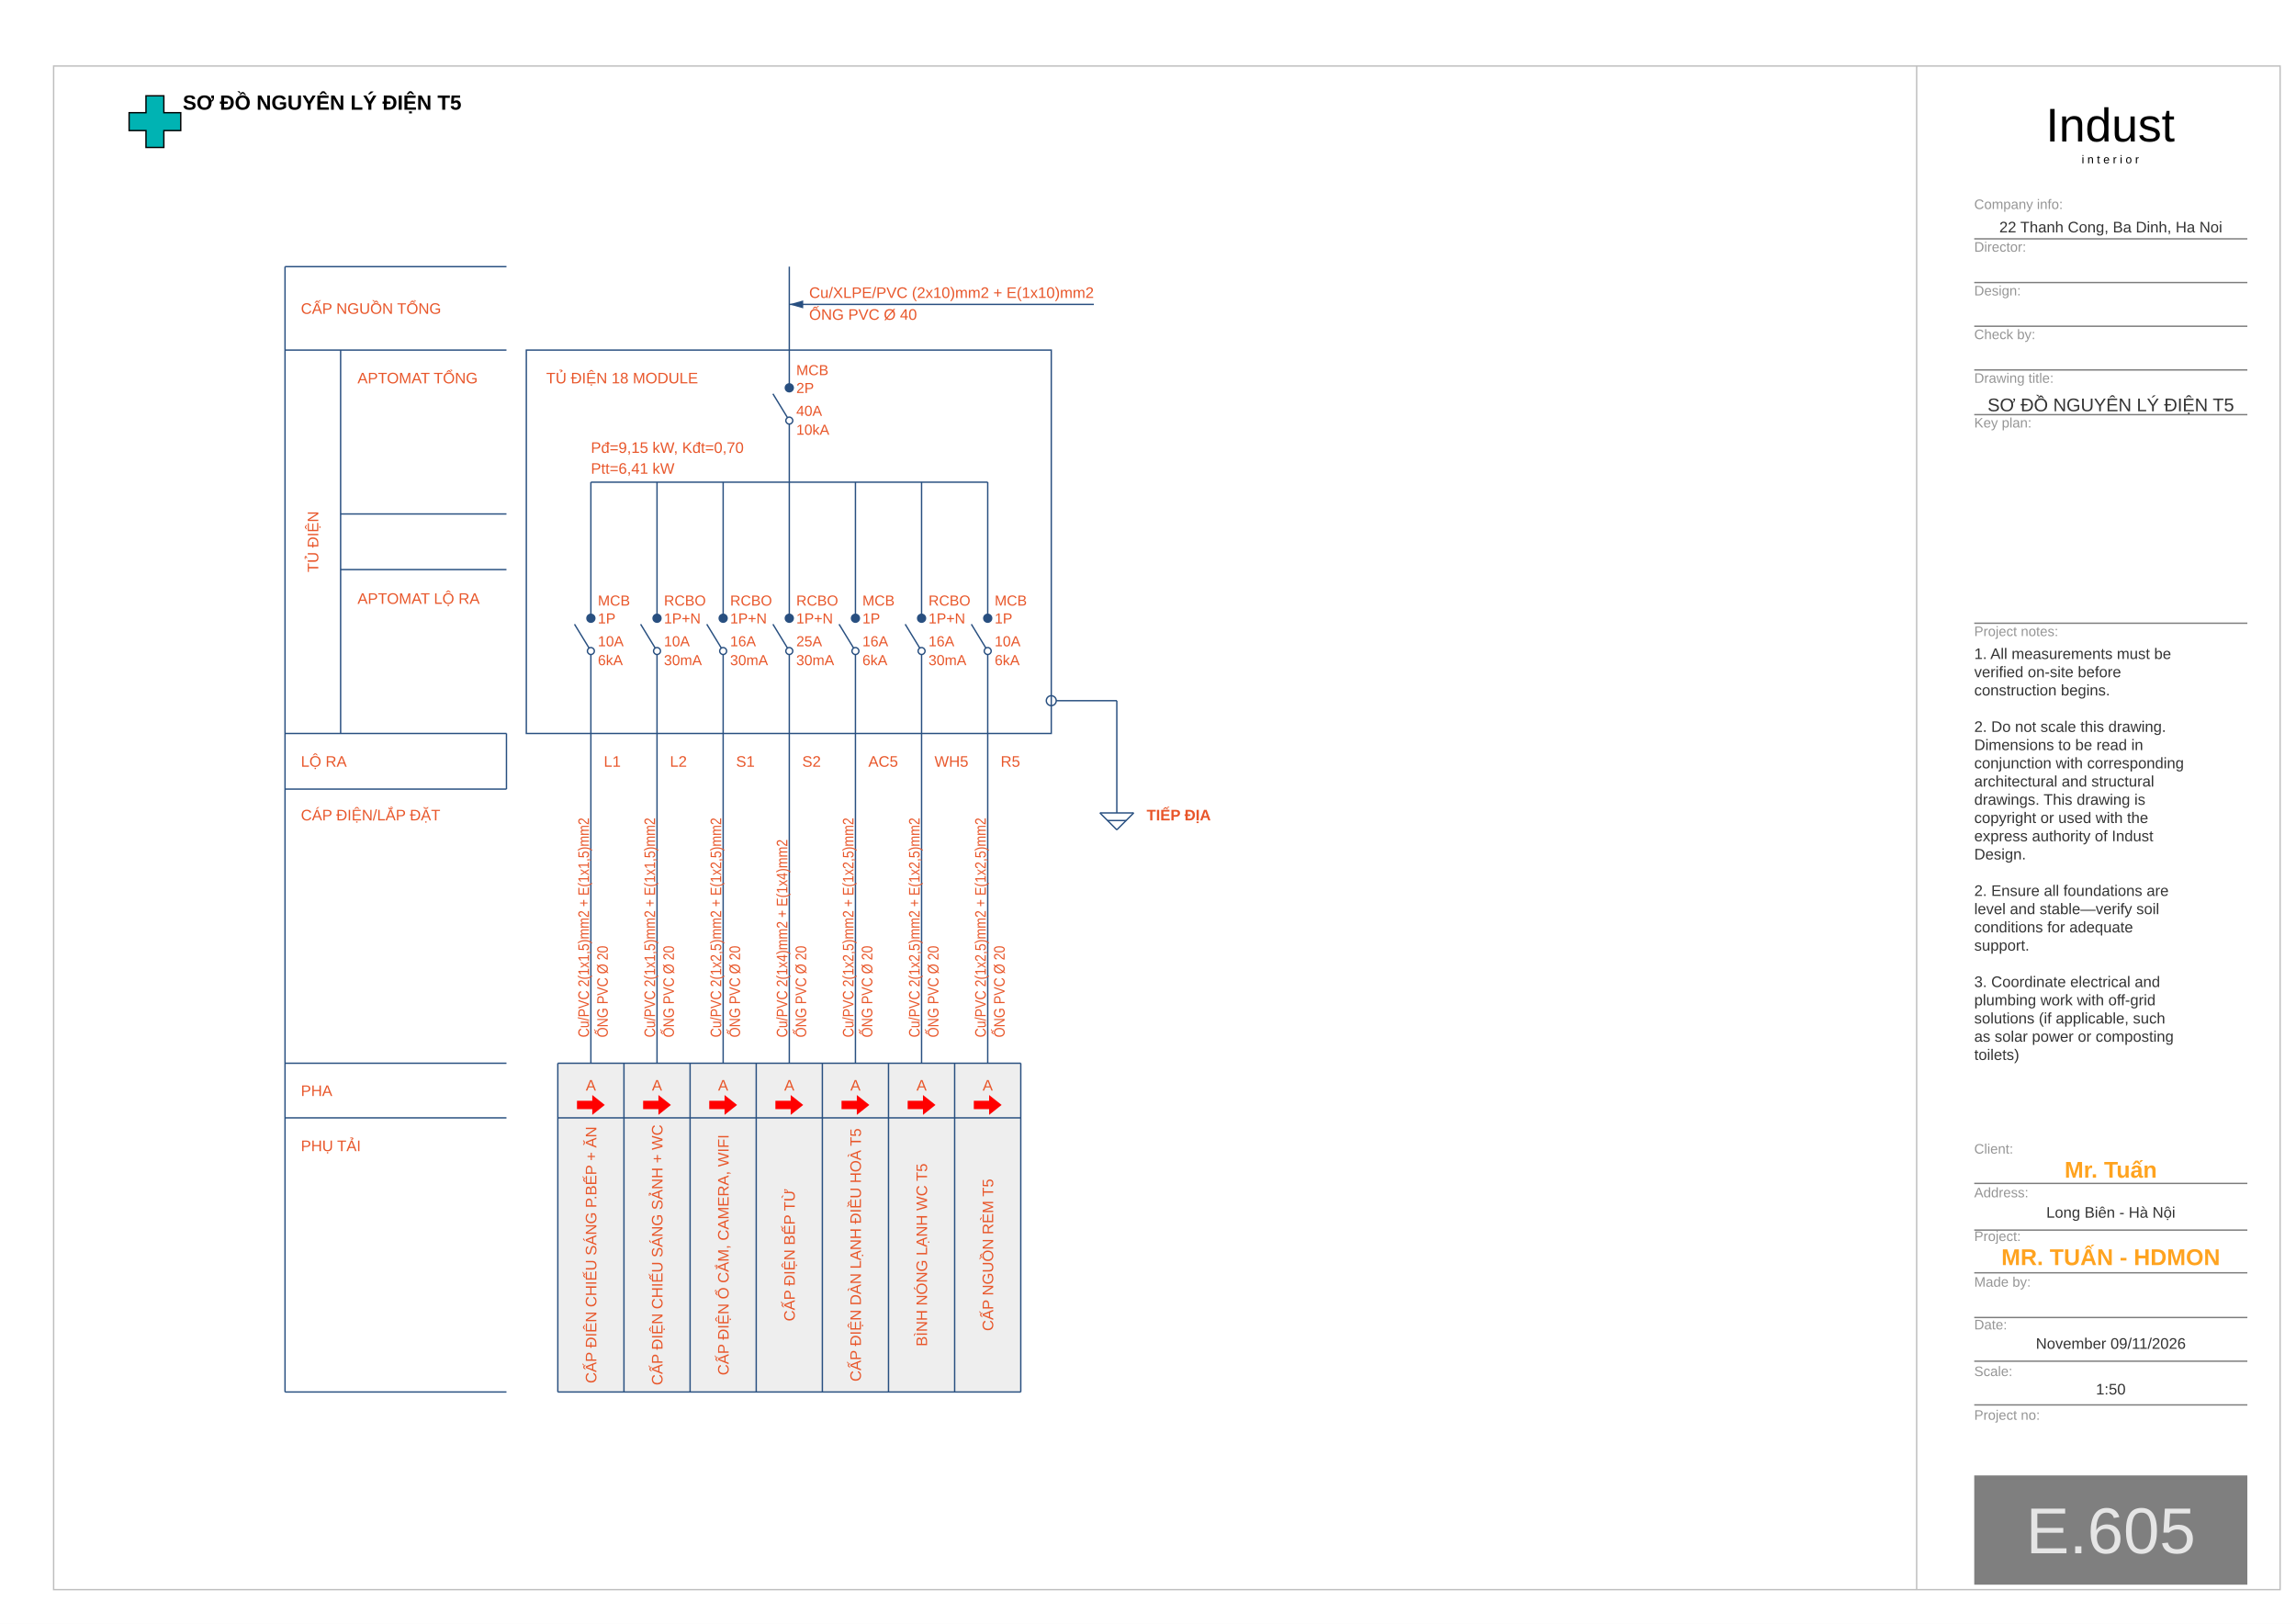
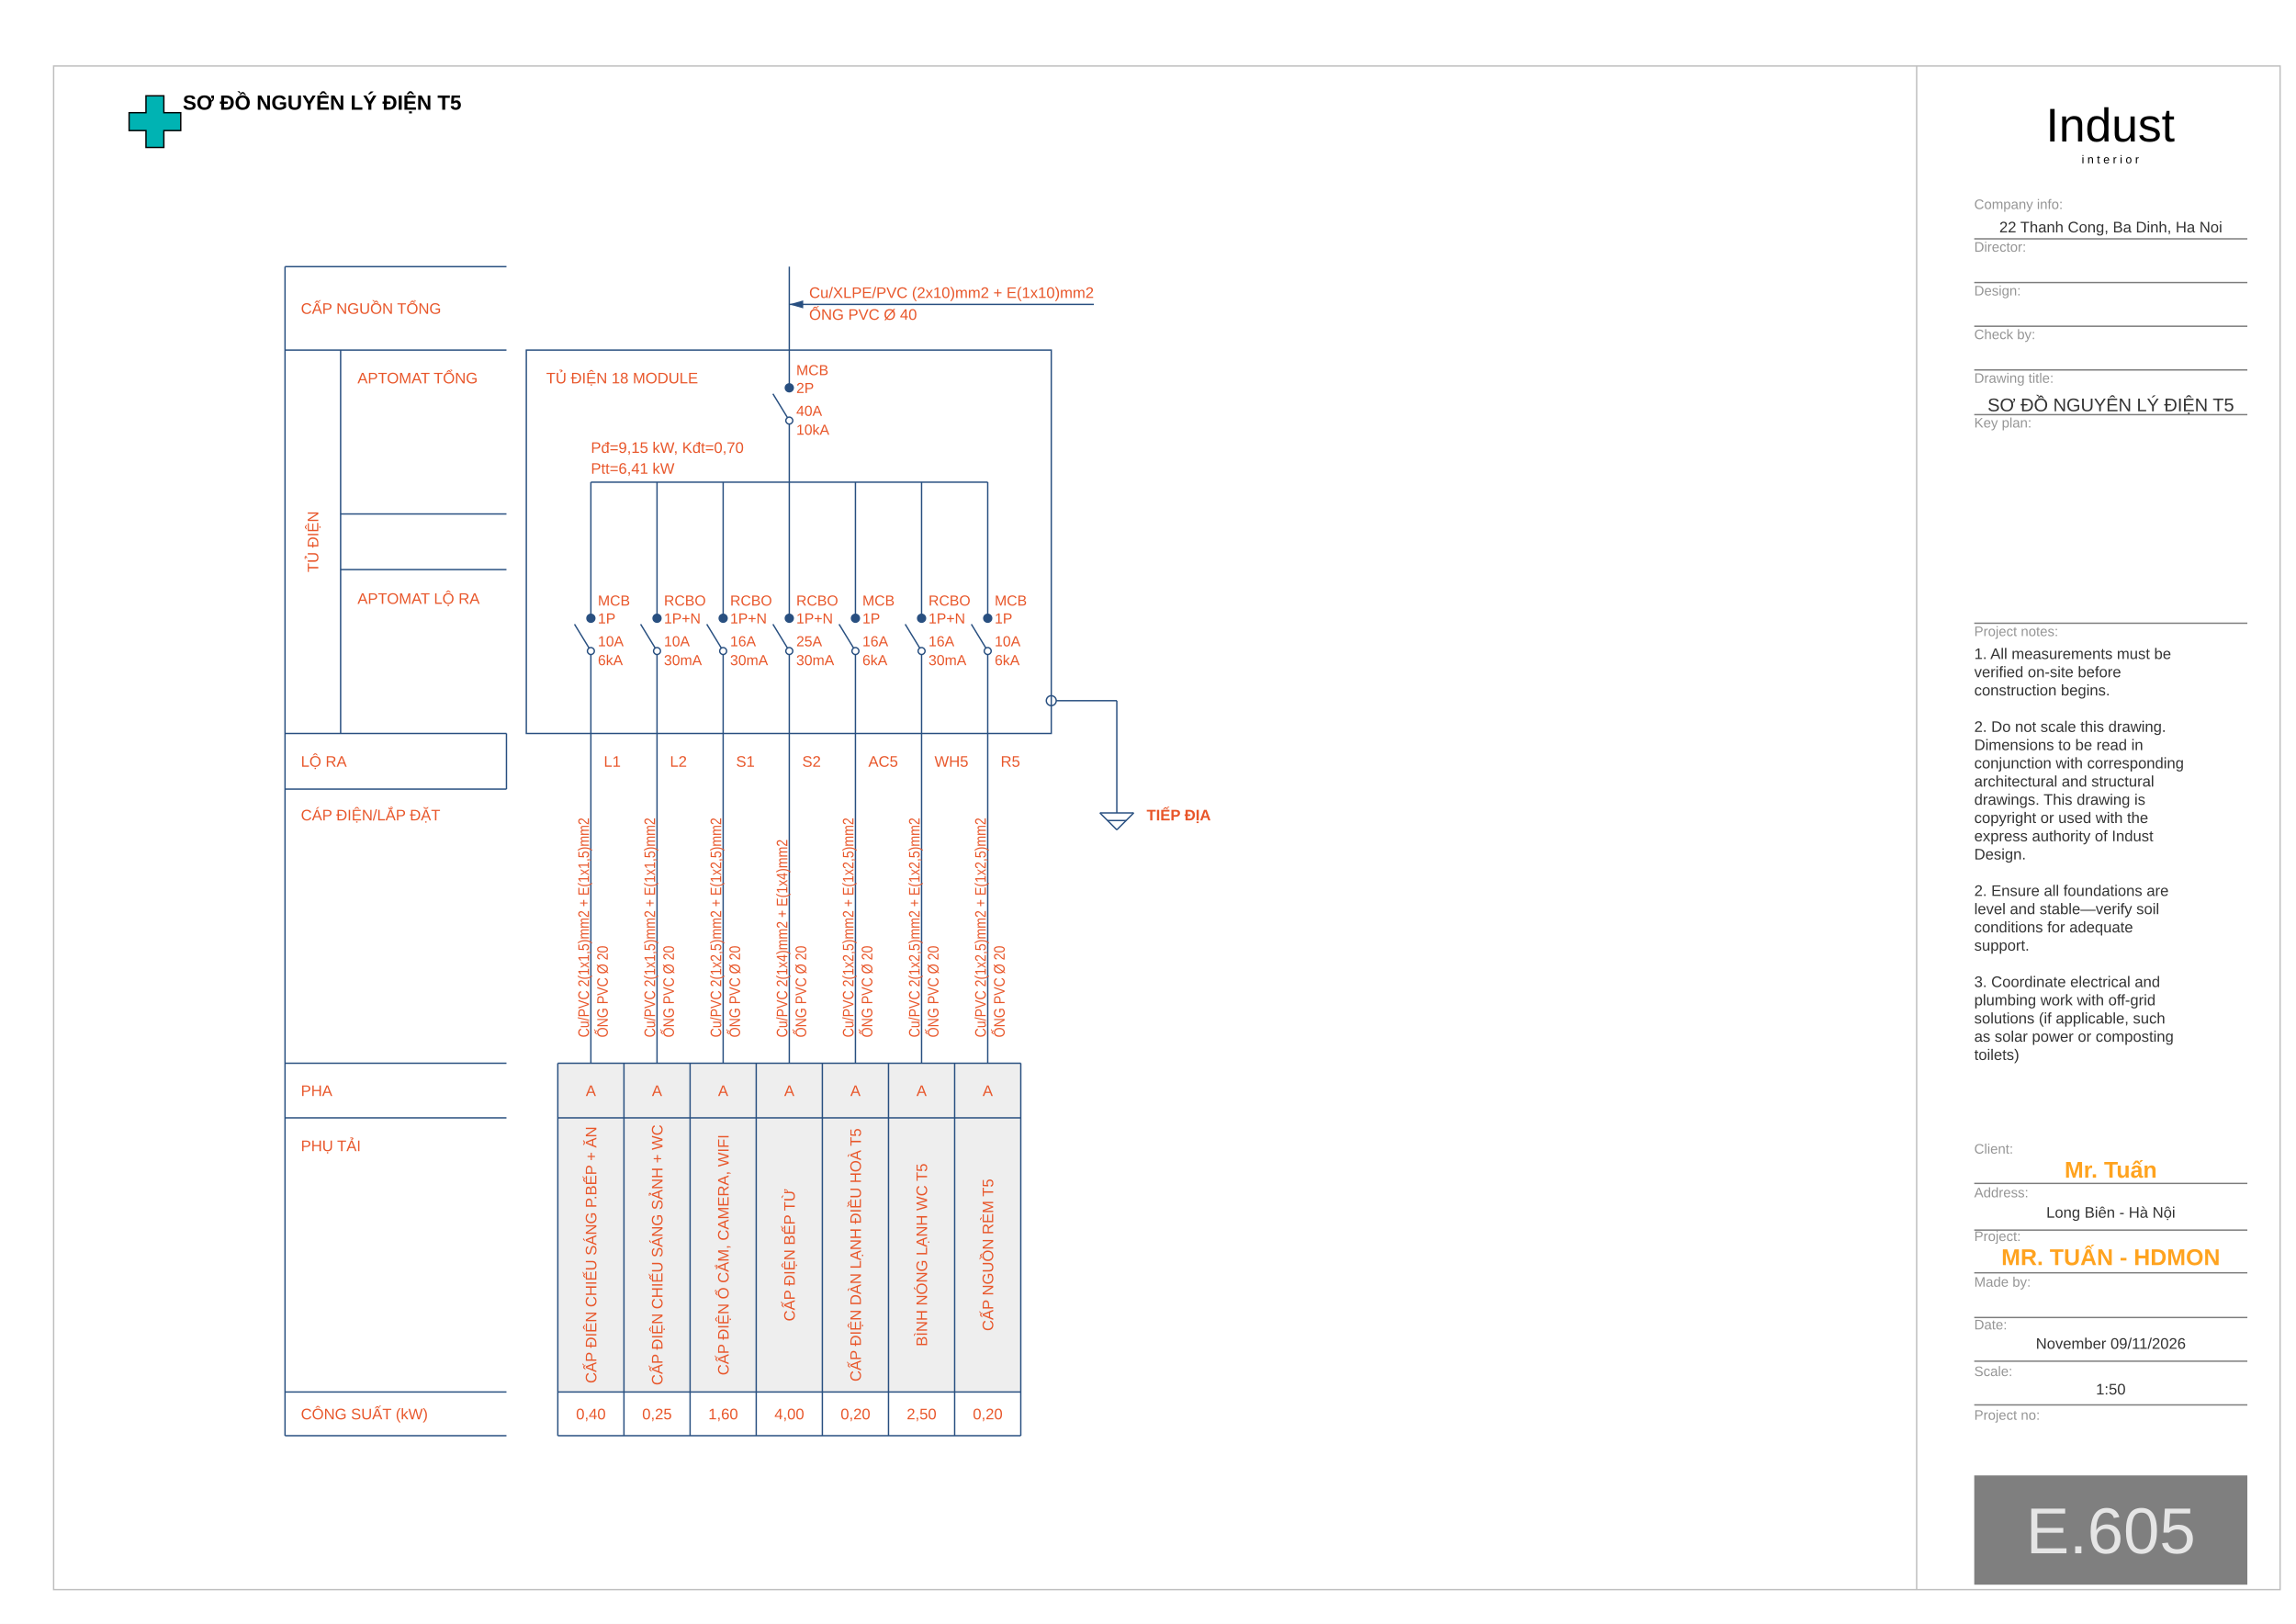
<svg xmlns="http://www.w3.org/2000/svg" width="420mm" height="297mm" viewBox="0 0 420 297">
  <rect width="100%" height="100%" fill="#fff" />
  <polygon points="9.81,290.741 417.093,290.741 417.093,12.073 9.81,12.073" fill="none" stroke="rgb(190,190,190)" stroke-width="0.25" />
  <line x1="350.606" y1="12.073" x2="350.606" y2="290.741" stroke="rgb(190,190,190)" stroke-width="0.25" />
  <polygon points="26.704,17.523 29.974,17.523 29.974,20.611 33.062,20.611 33.062,23.881 29.974,23.881 29.974,26.969 26.704,26.969 26.704,23.881 23.616,23.881 23.616,20.611 26.704,20.611" fill="rgb(0,179,179)" stroke="none" />
  <polygon points="26.704,17.523 29.974,17.523 29.974,20.611 33.062,20.611 33.062,23.881 29.974,23.881 29.974,26.969 26.704,26.969 26.704,23.881 23.616,23.881 23.616,20.611 26.704,20.611" fill="none" stroke="rgb(0,0,0)" stroke-width="0.25" />
  <text x="33.426" y="20.066" font-family="Arial, Helvetica, sans-serif" font-size="3.771" font-weight="bold" text-anchor="start" fill="rgb(0,0,0)">SƠ ĐỒ NGUYÊN LÝ ĐIỆN T5</text>
-   <line x1="52.137" y1="48.769" x2="52.137" y2="254.59" stroke="rgb(40,79,128)" stroke-width="0.25" />
+   <line x1="52.137" y1="48.769" x2="52.137" y2="262.583" stroke="rgb(40,79,128)" stroke-width="0.25" />
+   <line x1="52.137" y1="262.583" x2="92.647" y2="262.583" stroke="rgb(40,79,128)" stroke-width="0.25" />
  <line x1="52.137" y1="48.769" x2="92.647" y2="48.769" stroke="rgb(40,79,128)" stroke-width="0.25" />
  <line x1="52.137" y1="64.028" x2="92.647" y2="64.028" stroke="rgb(40,79,128)" stroke-width="0.25" />
  <line x1="52.137" y1="134.149" x2="92.647" y2="134.149" stroke="rgb(40,79,128)" stroke-width="0.25" />
  <line x1="52.137" y1="144.322" x2="92.647" y2="144.322" stroke="rgb(40,79,128)" stroke-width="0.25" />
  <line x1="52.137" y1="194.461" x2="92.647" y2="194.461" stroke="rgb(40,79,128)" stroke-width="0.25" />
  <line x1="52.137" y1="204.452" x2="92.647" y2="204.452" stroke="rgb(40,79,128)" stroke-width="0.25" />
  <line x1="52.137" y1="254.59" x2="92.647" y2="254.59" stroke="rgb(40,79,128)" stroke-width="0.25" />
  <line x1="62.31" y1="64.028" x2="62.31" y2="134.149" stroke="rgb(40,79,128)" stroke-width="0.25" />
  <line x1="62.31" y1="94.002" x2="92.647" y2="94.002" stroke="rgb(40,79,128)" stroke-width="0.25" />
  <line x1="62.31" y1="104.175" x2="92.647" y2="104.175" stroke="rgb(40,79,128)" stroke-width="0.25" />
  <line x1="92.647" y1="134.149" x2="92.647" y2="144.322" stroke="rgb(40,79,128)" stroke-width="0.25" />
  <text x="55.043" y="57.398" font-family="Arial, Helvetica, sans-serif" font-size="2.793" text-anchor="start" fill="rgb(232,86,42)">CẤP NGUỒN TỔNG</text>
  <text x="0" y="0" font-family="Arial, Helvetica, sans-serif" font-size="2.793" text-anchor="middle" fill="rgb(232,86,42)" transform="translate(58.223 99.089) rotate(-90)">TỦ ĐIỆN</text>
  <text x="65.398" y="70.115" font-family="Arial, Helvetica, sans-serif" font-size="2.793" text-anchor="start" fill="rgb(232,86,42)">APTOMAT TỔNG</text>
  <text x="65.398" y="110.443" font-family="Arial, Helvetica, sans-serif" font-size="2.793" text-anchor="start" fill="rgb(232,86,42)">APTOMAT LỘ RA</text>
  <text x="55.043" y="140.236" font-family="Arial, Helvetica, sans-serif" font-size="2.793" text-anchor="start" fill="rgb(232,86,42)">LỘ RA</text>
  <text x="55.043" y="150.045" font-family="Arial, Helvetica, sans-serif" font-size="2.793" text-anchor="start" fill="rgb(232,86,42)">CÁP ĐIỆN/LẮP ĐẶT</text>
  <text x="55.043" y="200.456" font-family="Arial, Helvetica, sans-serif" font-size="2.793" text-anchor="start" fill="rgb(232,86,42)">PHA</text>
  <text x="55.043" y="210.538" font-family="Arial, Helvetica, sans-serif" font-size="2.793" text-anchor="start" fill="rgb(232,86,42)">PHỤ TẢI</text>
+   <text x="55.043" y="259.587" font-family="Arial, Helvetica, sans-serif" font-size="2.793" text-anchor="start" fill="rgb(232,86,42)">CÔNG SUẤT (kW)</text>
  <polygon points="96.28,134.149 192.306,134.149 192.306,64.028 96.28,64.028" fill="none" stroke="rgb(40,79,128)" stroke-width="0.25" />
  <text x="99.913" y="70.115" font-family="Arial, Helvetica, sans-serif" font-size="2.793" text-anchor="start" fill="rgb(232,86,42)">TỦ ĐIỆN 18 MODULE</text>
  <text x="108.088" y="82.831" font-family="Arial, Helvetica, sans-serif" font-size="2.793" text-anchor="start" fill="rgb(232,86,42)">Pđ=9,15 kW, Kđt=0,70</text>
  <text x="108.088" y="86.646" font-family="Arial, Helvetica, sans-serif" font-size="2.793" text-anchor="start" fill="rgb(232,86,42)">Ptt=6,41 kW</text>
  <line x1="144.384" y1="48.769" x2="144.384" y2="70.931" stroke="rgb(40,79,128)" stroke-width="0.25" />
  <circle cx="144.384" cy="70.931" r="0.727" fill="rgb(40,79,128)" stroke="rgb(40,79,128)" stroke-width="0.25" />
  <circle cx="144.384" cy="76.926" r="0.636" fill="none" stroke="rgb(40,79,128)" stroke-width="0.25" />
  <line x1="144.053" y1="76.383" x2="141.387" y2="72.021" stroke="rgb(40,79,128)" stroke-width="0.25" />
  <text x="145.656" y="68.611" font-family="Arial, Helvetica, sans-serif" font-size="2.654" text-anchor="start" fill="rgb(232,86,42)">MCB</text>
  <text x="145.656" y="71.881" font-family="Arial, Helvetica, sans-serif" font-size="2.654" text-anchor="start" fill="rgb(232,86,42)">2P</text>
  <text x="145.656" y="76.059" font-family="Arial, Helvetica, sans-serif" font-size="2.654" text-anchor="start" fill="rgb(232,86,42)">40A</text>
  <text x="145.656" y="79.511" font-family="Arial, Helvetica, sans-serif" font-size="2.654" text-anchor="start" fill="rgb(232,86,42)">10kA</text>
  <line x1="144.384" y1="77.562" x2="144.384" y2="88.189" stroke="rgb(40,79,128)" stroke-width="0.25" />
  <line x1="144.384" y1="55.672" x2="200.096" y2="55.672" stroke="rgb(40,79,128)" stroke-width="0.25" />
  <polygon points="144.384,55.672 146.927,54.945 146.927,56.398" fill="rgb(40,79,128)" stroke="none" />
  <text x="148.017" y="54.492" font-family="Arial, Helvetica, sans-serif" font-size="2.793" text-anchor="start" fill="rgb(232,86,42)">Cu/XLPE/PVC (2x10)mm2 + E(1x10)mm2</text>
  <text x="148.017" y="58.488" font-family="Arial, Helvetica, sans-serif" font-size="2.793" text-anchor="start" fill="rgb(232,86,42)">ỐNG PVC  Ø 40</text>
  <line x1="108.088" y1="88.189" x2="180.68" y2="88.189" stroke="rgb(40,79,128)" stroke-width="0.25" />
  <polygon points="102.039,204.452 186.729,204.452 186.729,194.461 102.039,194.461" fill="rgb(238,238,238)" stroke="none" />
  <polygon points="102.039,254.59 186.729,254.59 186.729,204.452 102.039,204.452" fill="rgb(238,238,238)" stroke="none" />
  <line x1="102.039" y1="194.461" x2="186.729" y2="194.461" stroke="rgb(40,79,128)" stroke-width="0.25" />
  <line x1="102.039" y1="204.452" x2="186.729" y2="204.452" stroke="rgb(40,79,128)" stroke-width="0.25" />
  <line x1="102.039" y1="254.59" x2="186.729" y2="254.59" stroke="rgb(40,79,128)" stroke-width="0.25" />
-   <line x1="102.039" y1="254.59" x2="102.039" y2="194.461" stroke="rgb(40,79,128)" stroke-width="0.25" />
-   <line x1="114.138" y1="254.59" x2="114.138" y2="194.461" stroke="rgb(40,79,128)" stroke-width="0.25" />
-   <line x1="126.236" y1="254.59" x2="126.236" y2="194.461" stroke="rgb(40,79,128)" stroke-width="0.25" />
-   <line x1="138.335" y1="254.59" x2="138.335" y2="194.461" stroke="rgb(40,79,128)" stroke-width="0.25" />
-   <line x1="150.433" y1="254.59" x2="150.433" y2="194.461" stroke="rgb(40,79,128)" stroke-width="0.25" />
-   <line x1="162.532" y1="254.59" x2="162.532" y2="194.461" stroke="rgb(40,79,128)" stroke-width="0.25" />
-   <line x1="174.631" y1="254.59" x2="174.631" y2="194.461" stroke="rgb(40,79,128)" stroke-width="0.25" />
-   <line x1="186.729" y1="254.59" x2="186.729" y2="194.461" stroke="rgb(40,79,128)" stroke-width="0.25" />
+   <line x1="102.039" y1="262.583" x2="186.729" y2="262.583" stroke="rgb(40,79,128)" stroke-width="0.25" />
+   <line x1="102.039" y1="262.583" x2="102.039" y2="194.461" stroke="rgb(40,79,128)" stroke-width="0.25" />
+   <line x1="114.138" y1="262.583" x2="114.138" y2="194.461" stroke="rgb(40,79,128)" stroke-width="0.25" />
+   <line x1="126.236" y1="262.583" x2="126.236" y2="194.461" stroke="rgb(40,79,128)" stroke-width="0.25" />
+   <line x1="138.335" y1="262.583" x2="138.335" y2="194.461" stroke="rgb(40,79,128)" stroke-width="0.25" />
+   <line x1="150.433" y1="262.583" x2="150.433" y2="194.461" stroke="rgb(40,79,128)" stroke-width="0.25" />
+   <line x1="162.532" y1="262.583" x2="162.532" y2="194.461" stroke="rgb(40,79,128)" stroke-width="0.25" />
+   <line x1="174.631" y1="262.583" x2="174.631" y2="194.461" stroke="rgb(40,79,128)" stroke-width="0.25" />
+   <line x1="186.729" y1="262.583" x2="186.729" y2="194.461" stroke="rgb(40,79,128)" stroke-width="0.25" />
  <line x1="108.088" y1="88.189" x2="108.088" y2="113.076" stroke="rgb(40,79,128)" stroke-width="0.25" />
  <circle cx="108.088" cy="113.076" r="0.727" fill="rgb(40,79,128)" stroke="rgb(40,79,128)" stroke-width="0.25" />
  <circle cx="108.088" cy="119.071" r="0.636" fill="none" stroke="rgb(40,79,128)" stroke-width="0.25" />
  <line x1="107.757" y1="118.529" x2="105.091" y2="114.166" stroke="rgb(40,79,128)" stroke-width="0.25" />
  <text x="109.36" y="110.757" font-family="Arial, Helvetica, sans-serif" font-size="2.654" text-anchor="start" fill="rgb(232,86,42)">MCB</text>
  <text x="109.36" y="114.026" font-family="Arial, Helvetica, sans-serif" font-size="2.654" text-anchor="start" fill="rgb(232,86,42)">1P</text>
  <text x="109.36" y="118.205" font-family="Arial, Helvetica, sans-serif" font-size="2.654" text-anchor="start" fill="rgb(232,86,42)">10A</text>
  <text x="109.36" y="121.656" font-family="Arial, Helvetica, sans-serif" font-size="2.654" text-anchor="start" fill="rgb(232,86,42)">6kA</text>
  <line x1="108.088" y1="119.707" x2="108.088" y2="194.461" stroke="rgb(40,79,128)" stroke-width="0.25" />
  <text x="110.45" y="140.236" font-family="Arial, Helvetica, sans-serif" font-size="2.793" text-anchor="start" fill="rgb(232,86,42)">L1</text>
  <text x="0" y="0" font-family="Arial, Helvetica, sans-serif" font-size="2.793" text-anchor="start" fill="rgb(232,86,42)" transform="translate(107.725 189.737) rotate(-90) scale(0.85 1)">Cu/PVC 2(1x1,5)mm2 + E(1x1,5)mm2</text>
  <text x="0" y="0" font-family="Arial, Helvetica, sans-serif" font-size="2.793" text-anchor="start" fill="rgb(232,86,42)" transform="translate(111.176 189.737) rotate(-90) scale(0.85 1)">ỐNG PVC  Ø 20</text>
-   <text x="108.088" y="199.457" font-family="Arial, Helvetica, sans-serif" font-size="2.793" text-anchor="middle" fill="rgb(232,86,42)">A</text>
-   <polygon points="105.545,202.853 108.343,202.853 108.343,203.907 110.631,202.09 108.343,200.274 108.343,201.327 105.545,201.327" fill="rgb(255,0,0)" stroke="none" />
+   <text x="108.088" y="200.456" font-family="Arial, Helvetica, sans-serif" font-size="2.793" text-anchor="middle" fill="rgb(232,86,42)">A</text>
+   <text x="108.088" y="259.587" font-family="Arial, Helvetica, sans-serif" font-size="2.793" text-anchor="middle" fill="rgb(232,86,42)">0,40</text>
  <text x="0" y="0" font-family="Arial, Helvetica, sans-serif" font-size="2.793" text-anchor="middle" fill="rgb(232,86,42)" transform="translate(109.088 229.521) rotate(-90)">CẤP ĐIÊN CHIẾU SÁNG P.BẾP + ĂN</text>
  <line x1="120.187" y1="88.189" x2="120.187" y2="113.076" stroke="rgb(40,79,128)" stroke-width="0.25" />
  <circle cx="120.187" cy="113.076" r="0.727" fill="rgb(40,79,128)" stroke="rgb(40,79,128)" stroke-width="0.25" />
  <circle cx="120.187" cy="119.071" r="0.636" fill="none" stroke="rgb(40,79,128)" stroke-width="0.25" />
  <line x1="119.855" y1="118.529" x2="117.189" y2="114.166" stroke="rgb(40,79,128)" stroke-width="0.25" />
  <text x="121.458" y="110.757" font-family="Arial, Helvetica, sans-serif" font-size="2.654" text-anchor="start" fill="rgb(232,86,42)">RCBO</text>
  <text x="121.458" y="114.026" font-family="Arial, Helvetica, sans-serif" font-size="2.654" text-anchor="start" fill="rgb(232,86,42)">1P+N</text>
  <text x="121.458" y="118.205" font-family="Arial, Helvetica, sans-serif" font-size="2.654" text-anchor="start" fill="rgb(232,86,42)">10A</text>
  <text x="121.458" y="121.656" font-family="Arial, Helvetica, sans-serif" font-size="2.654" text-anchor="start" fill="rgb(232,86,42)">30mA</text>
  <line x1="120.187" y1="119.707" x2="120.187" y2="194.461" stroke="rgb(40,79,128)" stroke-width="0.25" />
  <text x="122.548" y="140.236" font-family="Arial, Helvetica, sans-serif" font-size="2.793" text-anchor="start" fill="rgb(232,86,42)">L2</text>
  <text x="0" y="0" font-family="Arial, Helvetica, sans-serif" font-size="2.793" text-anchor="start" fill="rgb(232,86,42)" transform="translate(119.824 189.737) rotate(-90) scale(0.85 1)">Cu/PVC 2(1x1,5)mm2 + E(1x1,5)mm2</text>
  <text x="0" y="0" font-family="Arial, Helvetica, sans-serif" font-size="2.793" text-anchor="start" fill="rgb(232,86,42)" transform="translate(123.275 189.737) rotate(-90) scale(0.85 1)">ỐNG PVC  Ø 20</text>
-   <text x="120.187" y="199.457" font-family="Arial, Helvetica, sans-serif" font-size="2.793" text-anchor="middle" fill="rgb(232,86,42)">A</text>
-   <polygon points="117.644,202.853 120.441,202.853 120.441,203.907 122.73,202.09 120.441,200.274 120.441,201.327 117.644,201.327" fill="rgb(255,0,0)" stroke="none" />
+   <text x="120.187" y="200.456" font-family="Arial, Helvetica, sans-serif" font-size="2.793" text-anchor="middle" fill="rgb(232,86,42)">A</text>
+   <text x="120.187" y="259.587" font-family="Arial, Helvetica, sans-serif" font-size="2.793" text-anchor="middle" fill="rgb(232,86,42)">0,25</text>
  <text x="0" y="0" font-family="Arial, Helvetica, sans-serif" font-size="2.793" text-anchor="middle" fill="rgb(232,86,42)" transform="translate(121.187 229.521) rotate(-90)">CẤP ĐIỆN CHIẾU SÁNG SẢNH + WC</text>
  <line x1="132.285" y1="88.189" x2="132.285" y2="113.076" stroke="rgb(40,79,128)" stroke-width="0.25" />
  <circle cx="132.285" cy="113.076" r="0.727" fill="rgb(40,79,128)" stroke="rgb(40,79,128)" stroke-width="0.25" />
  <circle cx="132.285" cy="119.071" r="0.636" fill="none" stroke="rgb(40,79,128)" stroke-width="0.25" />
  <line x1="131.954" y1="118.529" x2="129.288" y2="114.166" stroke="rgb(40,79,128)" stroke-width="0.25" />
  <text x="133.557" y="110.757" font-family="Arial, Helvetica, sans-serif" font-size="2.654" text-anchor="start" fill="rgb(232,86,42)">RCBO</text>
  <text x="133.557" y="114.026" font-family="Arial, Helvetica, sans-serif" font-size="2.654" text-anchor="start" fill="rgb(232,86,42)">1P+N</text>
  <text x="133.557" y="118.205" font-family="Arial, Helvetica, sans-serif" font-size="2.654" text-anchor="start" fill="rgb(232,86,42)">16A</text>
  <text x="133.557" y="121.656" font-family="Arial, Helvetica, sans-serif" font-size="2.654" text-anchor="start" fill="rgb(232,86,42)">30mA</text>
  <line x1="132.285" y1="119.707" x2="132.285" y2="194.461" stroke="rgb(40,79,128)" stroke-width="0.25" />
  <text x="134.647" y="140.236" font-family="Arial, Helvetica, sans-serif" font-size="2.793" text-anchor="start" fill="rgb(232,86,42)">S1</text>
  <text x="0" y="0" font-family="Arial, Helvetica, sans-serif" font-size="2.793" text-anchor="start" fill="rgb(232,86,42)" transform="translate(131.922 189.737) rotate(-90) scale(0.85 1)">Cu/PVC 2(1x2,5)mm2 + E(1x2,5)mm2</text>
  <text x="0" y="0" font-family="Arial, Helvetica, sans-serif" font-size="2.793" text-anchor="start" fill="rgb(232,86,42)" transform="translate(135.374 189.737) rotate(-90) scale(0.85 1)">ỐNG PVC  Ø 20</text>
-   <text x="132.285" y="199.457" font-family="Arial, Helvetica, sans-serif" font-size="2.793" text-anchor="middle" fill="rgb(232,86,42)">A</text>
-   <polygon points="129.742,202.853 132.54,202.853 132.54,203.907 134.829,202.09 132.54,200.274 132.54,201.327 129.742,201.327" fill="rgb(255,0,0)" stroke="none" />
+   <text x="132.285" y="200.456" font-family="Arial, Helvetica, sans-serif" font-size="2.793" text-anchor="middle" fill="rgb(232,86,42)">A</text>
+   <text x="132.285" y="259.587" font-family="Arial, Helvetica, sans-serif" font-size="2.793" text-anchor="middle" fill="rgb(232,86,42)">1,60</text>
  <text x="0" y="0" font-family="Arial, Helvetica, sans-serif" font-size="2.793" text-anchor="middle" fill="rgb(232,86,42)" transform="translate(133.285 229.521) rotate(-90)">CẤP ĐIỆN Ổ CẮM, CAMERA, WIFI</text>
  <line x1="144.384" y1="88.189" x2="144.384" y2="113.076" stroke="rgb(40,79,128)" stroke-width="0.25" />
  <circle cx="144.384" cy="113.076" r="0.727" fill="rgb(40,79,128)" stroke="rgb(40,79,128)" stroke-width="0.25" />
  <circle cx="144.384" cy="119.071" r="0.636" fill="none" stroke="rgb(40,79,128)" stroke-width="0.25" />
  <line x1="144.053" y1="118.529" x2="141.387" y2="114.166" stroke="rgb(40,79,128)" stroke-width="0.25" />
  <text x="145.656" y="110.757" font-family="Arial, Helvetica, sans-serif" font-size="2.654" text-anchor="start" fill="rgb(232,86,42)">RCBO</text>
  <text x="145.656" y="114.026" font-family="Arial, Helvetica, sans-serif" font-size="2.654" text-anchor="start" fill="rgb(232,86,42)">1P+N</text>
  <text x="145.656" y="118.205" font-family="Arial, Helvetica, sans-serif" font-size="2.654" text-anchor="start" fill="rgb(232,86,42)">25A</text>
  <text x="145.656" y="121.656" font-family="Arial, Helvetica, sans-serif" font-size="2.654" text-anchor="start" fill="rgb(232,86,42)">30mA</text>
  <line x1="144.384" y1="119.707" x2="144.384" y2="194.461" stroke="rgb(40,79,128)" stroke-width="0.25" />
  <text x="146.746" y="140.236" font-family="Arial, Helvetica, sans-serif" font-size="2.793" text-anchor="start" fill="rgb(232,86,42)">S2</text>
  <text x="0" y="0" font-family="Arial, Helvetica, sans-serif" font-size="2.793" text-anchor="start" fill="rgb(232,86,42)" transform="translate(144.021 189.737) rotate(-90) scale(0.85 1)">Cu/PVC 2(1x4)mm2 + E(1x4)mm2</text>
  <text x="0" y="0" font-family="Arial, Helvetica, sans-serif" font-size="2.793" text-anchor="start" fill="rgb(232,86,42)" transform="translate(147.472 189.737) rotate(-90) scale(0.85 1)">ỐNG PVC  Ø 20</text>
-   <text x="144.384" y="199.457" font-family="Arial, Helvetica, sans-serif" font-size="2.793" text-anchor="middle" fill="rgb(232,86,42)">A</text>
-   <polygon points="141.841,202.853 144.638,202.853 144.638,203.907 146.927,202.09 144.638,200.274 144.638,201.327 141.841,201.327" fill="rgb(255,0,0)" stroke="none" />
+   <text x="144.384" y="200.456" font-family="Arial, Helvetica, sans-serif" font-size="2.793" text-anchor="middle" fill="rgb(232,86,42)">A</text>
+   <text x="144.384" y="259.587" font-family="Arial, Helvetica, sans-serif" font-size="2.793" text-anchor="middle" fill="rgb(232,86,42)">4,00</text>
  <text x="0" y="0" font-family="Arial, Helvetica, sans-serif" font-size="2.793" text-anchor="middle" fill="rgb(232,86,42)" transform="translate(145.384 229.521) rotate(-90)">CẤP ĐIỆN BẾP TỪ</text>
  <line x1="156.483" y1="88.189" x2="156.483" y2="113.076" stroke="rgb(40,79,128)" stroke-width="0.25" />
  <circle cx="156.483" cy="113.076" r="0.727" fill="rgb(40,79,128)" stroke="rgb(40,79,128)" stroke-width="0.25" />
  <circle cx="156.483" cy="119.071" r="0.636" fill="none" stroke="rgb(40,79,128)" stroke-width="0.25" />
  <line x1="156.151" y1="118.529" x2="153.485" y2="114.166" stroke="rgb(40,79,128)" stroke-width="0.25" />
  <text x="157.754" y="110.757" font-family="Arial, Helvetica, sans-serif" font-size="2.654" text-anchor="start" fill="rgb(232,86,42)">MCB</text>
  <text x="157.754" y="114.026" font-family="Arial, Helvetica, sans-serif" font-size="2.654" text-anchor="start" fill="rgb(232,86,42)">1P</text>
  <text x="157.754" y="118.205" font-family="Arial, Helvetica, sans-serif" font-size="2.654" text-anchor="start" fill="rgb(232,86,42)">16A</text>
  <text x="157.754" y="121.656" font-family="Arial, Helvetica, sans-serif" font-size="2.654" text-anchor="start" fill="rgb(232,86,42)">6kA</text>
  <line x1="156.483" y1="119.707" x2="156.483" y2="194.461" stroke="rgb(40,79,128)" stroke-width="0.25" />
  <text x="158.844" y="140.236" font-family="Arial, Helvetica, sans-serif" font-size="2.793" text-anchor="start" fill="rgb(232,86,42)">AC5</text>
  <text x="0" y="0" font-family="Arial, Helvetica, sans-serif" font-size="2.793" text-anchor="start" fill="rgb(232,86,42)" transform="translate(156.119 189.737) rotate(-90) scale(0.85 1)">Cu/PVC 2(1x2,5)mm2 + E(1x2,5)mm2</text>
  <text x="0" y="0" font-family="Arial, Helvetica, sans-serif" font-size="2.793" text-anchor="start" fill="rgb(232,86,42)" transform="translate(159.571 189.737) rotate(-90) scale(0.85 1)">ỐNG PVC  Ø 20</text>
-   <text x="156.483" y="199.457" font-family="Arial, Helvetica, sans-serif" font-size="2.793" text-anchor="middle" fill="rgb(232,86,42)">A</text>
-   <polygon points="153.939,202.853 156.737,202.853 156.737,203.907 159.026,202.09 156.737,200.274 156.737,201.327 153.939,201.327" fill="rgb(255,0,0)" stroke="none" />
+   <text x="156.483" y="200.456" font-family="Arial, Helvetica, sans-serif" font-size="2.793" text-anchor="middle" fill="rgb(232,86,42)">A</text>
+   <text x="156.483" y="259.587" font-family="Arial, Helvetica, sans-serif" font-size="2.793" text-anchor="middle" fill="rgb(232,86,42)">0,20</text>
  <text x="0" y="0" font-family="Arial, Helvetica, sans-serif" font-size="2.793" text-anchor="middle" fill="rgb(232,86,42)" transform="translate(157.483 229.521) rotate(-90)">CẤP ĐIỆN DÀN LẠNH ĐIỀU HOÀ T5</text>
  <line x1="168.581" y1="88.189" x2="168.581" y2="113.076" stroke="rgb(40,79,128)" stroke-width="0.25" />
  <circle cx="168.581" cy="113.076" r="0.727" fill="rgb(40,79,128)" stroke="rgb(40,79,128)" stroke-width="0.25" />
  <circle cx="168.581" cy="119.071" r="0.636" fill="none" stroke="rgb(40,79,128)" stroke-width="0.25" />
  <line x1="168.25" y1="118.529" x2="165.584" y2="114.166" stroke="rgb(40,79,128)" stroke-width="0.25" />
  <text x="169.853" y="110.757" font-family="Arial, Helvetica, sans-serif" font-size="2.654" text-anchor="start" fill="rgb(232,86,42)">RCBO</text>
  <text x="169.853" y="114.026" font-family="Arial, Helvetica, sans-serif" font-size="2.654" text-anchor="start" fill="rgb(232,86,42)">1P+N</text>
  <text x="169.853" y="118.205" font-family="Arial, Helvetica, sans-serif" font-size="2.654" text-anchor="start" fill="rgb(232,86,42)">16A</text>
  <text x="169.853" y="121.656" font-family="Arial, Helvetica, sans-serif" font-size="2.654" text-anchor="start" fill="rgb(232,86,42)">30mA</text>
  <line x1="168.581" y1="119.707" x2="168.581" y2="194.461" stroke="rgb(40,79,128)" stroke-width="0.25" />
  <text x="170.943" y="140.236" font-family="Arial, Helvetica, sans-serif" font-size="2.793" text-anchor="start" fill="rgb(232,86,42)">WH5</text>
  <text x="0" y="0" font-family="Arial, Helvetica, sans-serif" font-size="2.793" text-anchor="start" fill="rgb(232,86,42)" transform="translate(168.218 189.737) rotate(-90) scale(0.85 1)">Cu/PVC 2(1x2,5)mm2 + E(1x2,5)mm2</text>
  <text x="0" y="0" font-family="Arial, Helvetica, sans-serif" font-size="2.793" text-anchor="start" fill="rgb(232,86,42)" transform="translate(171.67 189.737) rotate(-90) scale(0.85 1)">ỐNG PVC  Ø 20</text>
-   <text x="168.581" y="199.457" font-family="Arial, Helvetica, sans-serif" font-size="2.793" text-anchor="middle" fill="rgb(232,86,42)">A</text>
-   <polygon points="166.038,202.853 168.836,202.853 168.836,203.907 171.125,202.09 168.836,200.274 168.836,201.327 166.038,201.327" fill="rgb(255,0,0)" stroke="none" />
+   <text x="168.581" y="200.456" font-family="Arial, Helvetica, sans-serif" font-size="2.793" text-anchor="middle" fill="rgb(232,86,42)">A</text>
+   <text x="168.581" y="259.587" font-family="Arial, Helvetica, sans-serif" font-size="2.793" text-anchor="middle" fill="rgb(232,86,42)">2,50</text>
  <text x="0" y="0" font-family="Arial, Helvetica, sans-serif" font-size="2.793" text-anchor="middle" fill="rgb(232,86,42)" transform="translate(169.581 229.521) rotate(-90)">BÌNH NÓNG LẠNH WC T5</text>
  <line x1="180.68" y1="88.189" x2="180.68" y2="113.076" stroke="rgb(40,79,128)" stroke-width="0.25" />
  <circle cx="180.68" cy="113.076" r="0.727" fill="rgb(40,79,128)" stroke="rgb(40,79,128)" stroke-width="0.25" />
  <circle cx="180.68" cy="119.071" r="0.636" fill="none" stroke="rgb(40,79,128)" stroke-width="0.25" />
  <line x1="180.348" y1="118.529" x2="177.683" y2="114.166" stroke="rgb(40,79,128)" stroke-width="0.25" />
  <text x="181.952" y="110.757" font-family="Arial, Helvetica, sans-serif" font-size="2.654" text-anchor="start" fill="rgb(232,86,42)">MCB</text>
  <text x="181.952" y="114.026" font-family="Arial, Helvetica, sans-serif" font-size="2.654" text-anchor="start" fill="rgb(232,86,42)">1P</text>
  <text x="181.952" y="118.205" font-family="Arial, Helvetica, sans-serif" font-size="2.654" text-anchor="start" fill="rgb(232,86,42)">10A</text>
  <text x="181.952" y="121.656" font-family="Arial, Helvetica, sans-serif" font-size="2.654" text-anchor="start" fill="rgb(232,86,42)">6kA</text>
  <line x1="180.68" y1="119.707" x2="180.68" y2="194.461" stroke="rgb(40,79,128)" stroke-width="0.25" />
  <text x="183.042" y="140.236" font-family="Arial, Helvetica, sans-serif" font-size="2.793" text-anchor="start" fill="rgb(232,86,42)">R5</text>
  <text x="0" y="0" font-family="Arial, Helvetica, sans-serif" font-size="2.793" text-anchor="start" fill="rgb(232,86,42)" transform="translate(180.317 189.737) rotate(-90) scale(0.85 1)">Cu/PVC 2(1x2,5)mm2 + E(1x2,5)mm2</text>
  <text x="0" y="0" font-family="Arial, Helvetica, sans-serif" font-size="2.793" text-anchor="start" fill="rgb(232,86,42)" transform="translate(183.768 189.737) rotate(-90) scale(0.85 1)">ỐNG PVC  Ø 20</text>
-   <text x="180.68" y="199.457" font-family="Arial, Helvetica, sans-serif" font-size="2.793" text-anchor="middle" fill="rgb(232,86,42)">A</text>
-   <polygon points="178.137,202.853 180.934,202.853 180.934,203.907 183.223,202.09 180.934,200.274 180.934,201.327 178.137,201.327" fill="rgb(255,0,0)" stroke="none" />
+   <text x="180.68" y="200.456" font-family="Arial, Helvetica, sans-serif" font-size="2.793" text-anchor="middle" fill="rgb(232,86,42)">A</text>
+   <text x="180.68" y="259.587" font-family="Arial, Helvetica, sans-serif" font-size="2.793" text-anchor="middle" fill="rgb(232,86,42)">0,20</text>
  <text x="0" y="0" font-family="Arial, Helvetica, sans-serif" font-size="2.793" text-anchor="middle" fill="rgb(232,86,42)" transform="translate(181.68 229.521) rotate(-90)">CẤP NGUỒN RÈM T5</text>
  <circle cx="192.306" cy="128.154" r="0.908" fill="none" stroke="rgb(40,79,128)" stroke-width="0.25" />
  <line x1="193.215" y1="128.154" x2="204.296" y2="128.154" stroke="rgb(40,79,128)" stroke-width="0.25" />
  <line x1="204.296" y1="128.154" x2="204.296" y2="148.682" stroke="rgb(40,79,128)" stroke-width="0.25" />
  <line x1="201.208" y1="148.682" x2="207.384" y2="148.682" stroke="rgb(40,79,128)" stroke-width="0.25" />
  <line x1="201.208" y1="148.682" x2="204.296" y2="151.77" stroke="rgb(40,79,128)" stroke-width="0.25" />
  <line x1="207.384" y1="148.682" x2="204.296" y2="151.77" stroke="rgb(40,79,128)" stroke-width="0.25" />
  <line x1="202.566" y1="150.072" x2="206.025" y2="150.072" stroke="rgb(40,79,128)" stroke-width="0.25" />
  <text x="209.746" y="150.045" font-family="Arial, Helvetica, sans-serif" font-size="2.793" font-weight="bold" text-anchor="start" fill="rgb(232,86,42)">TIẾP ĐỊA</text>
  <text x="386.029" y="25.879" font-family="Arial, Helvetica, sans-serif" font-size="8.659" text-anchor="middle" fill="rgb(0,0,0)">Indust</text>
  <text x="386.029" y="29.876" font-family="Arial, Helvetica, sans-serif" font-size="2.095" text-anchor="middle" fill="rgb(0,0,0)">i n t e r i o r</text>
  <text x="361.142" y="38.224" font-family="Arial, Helvetica, sans-serif" font-size="2.514" text-anchor="start" fill="rgb(149,149,149)">Company info:</text>
  <line x1="361.142" y1="43.682" x2="411.099" y2="43.682" stroke="rgb(124,124,124)" stroke-width="0.25" />
  <text x="361.142" y="46.035" font-family="Arial, Helvetica, sans-serif" font-size="2.514" text-anchor="start" fill="rgb(149,149,149)">Director:</text>
  <line x1="361.142" y1="51.675" x2="411.099" y2="51.675" stroke="rgb(124,124,124)" stroke-width="0.25" />
  <text x="361.142" y="54.028" font-family="Arial, Helvetica, sans-serif" font-size="2.514" text-anchor="start" fill="rgb(149,149,149)">Design:</text>
  <line x1="361.142" y1="59.668" x2="411.099" y2="59.668" stroke="rgb(124,124,124)" stroke-width="0.25" />
  <text x="361.142" y="62.021" font-family="Arial, Helvetica, sans-serif" font-size="2.514" text-anchor="start" fill="rgb(149,149,149)">Check by:</text>
  <line x1="361.142" y1="67.661" x2="411.099" y2="67.661" stroke="rgb(124,124,124)" stroke-width="0.25" />
  <text x="361.142" y="70.015" font-family="Arial, Helvetica, sans-serif" font-size="2.514" text-anchor="start" fill="rgb(149,149,149)">Drawing title:</text>
  <line x1="361.142" y1="75.836" x2="411.099" y2="75.836" stroke="rgb(124,124,124)" stroke-width="0.25" />
  <text x="361.142" y="78.189" font-family="Arial, Helvetica, sans-serif" font-size="2.514" text-anchor="start" fill="rgb(149,149,149)">Key plan:</text>
  <line x1="361.142" y1="113.985" x2="411.099" y2="113.985" stroke="rgb(124,124,124)" stroke-width="0.25" />
  <text x="361.142" y="116.338" font-family="Arial, Helvetica, sans-serif" font-size="2.514" text-anchor="start" fill="rgb(149,149,149)">Project notes:</text>
  <text x="361.142" y="210.983" font-family="Arial, Helvetica, sans-serif" font-size="2.514" text-anchor="start" fill="rgb(149,149,149)">Client:</text>
  <line x1="361.142" y1="216.442" x2="411.099" y2="216.442" stroke="rgb(124,124,124)" stroke-width="0.25" />
  <text x="361.142" y="218.976" font-family="Arial, Helvetica, sans-serif" font-size="2.514" text-anchor="start" fill="rgb(149,149,149)">Address:</text>
  <line x1="361.142" y1="224.98" x2="411.099" y2="224.98" stroke="rgb(124,124,124)" stroke-width="0.25" />
  <text x="361.142" y="226.97" font-family="Arial, Helvetica, sans-serif" font-size="2.514" text-anchor="start" fill="rgb(149,149,149)">Project:</text>
  <line x1="361.142" y1="232.791" x2="411.099" y2="232.791" stroke="rgb(124,124,124)" stroke-width="0.25" />
  <text x="361.142" y="235.326" font-family="Arial, Helvetica, sans-serif" font-size="2.514" text-anchor="start" fill="rgb(149,149,149)">Made by:</text>
  <line x1="361.142" y1="240.966" x2="411.099" y2="240.966" stroke="rgb(124,124,124)" stroke-width="0.25" />
  <text x="361.142" y="243.137" font-family="Arial, Helvetica, sans-serif" font-size="2.514" text-anchor="start" fill="rgb(149,149,149)">Date:</text>
  <line x1="361.142" y1="248.959" x2="411.099" y2="248.959" stroke="rgb(124,124,124)" stroke-width="0.25" />
  <text x="361.142" y="251.675" font-family="Arial, Helvetica, sans-serif" font-size="2.514" text-anchor="start" fill="rgb(149,149,149)">Scale:</text>
  <line x1="361.142" y1="256.952" x2="411.099" y2="256.952" stroke="rgb(124,124,124)" stroke-width="0.25" />
  <text x="361.142" y="259.669" font-family="Arial, Helvetica, sans-serif" font-size="2.514" text-anchor="start" fill="rgb(149,149,149)">Project no:</text>
  <text x="361.142" y="120.526" font-family="Arial, Helvetica, sans-serif" font-size="2.793" text-anchor="start" fill="rgb(51,51,51)">1. All measurements must be</text>
  <text x="361.142" y="123.86" font-family="Arial, Helvetica, sans-serif" font-size="2.793" text-anchor="start" fill="rgb(51,51,51)">verified on-site before</text>
  <text x="361.142" y="127.193" font-family="Arial, Helvetica, sans-serif" font-size="2.793" text-anchor="start" fill="rgb(51,51,51)">construction begins.</text>
  <text x="361.142" y="133.86" font-family="Arial, Helvetica, sans-serif" font-size="2.793" text-anchor="start" fill="rgb(51,51,51)">2. Do not scale this drawing.</text>
  <text x="361.142" y="137.193" font-family="Arial, Helvetica, sans-serif" font-size="2.793" text-anchor="start" fill="rgb(51,51,51)">Dimensions to be read in</text>
  <text x="361.142" y="140.526" font-family="Arial, Helvetica, sans-serif" font-size="2.793" text-anchor="start" fill="rgb(51,51,51)">conjunction with corresponding</text>
  <text x="361.142" y="143.86" font-family="Arial, Helvetica, sans-serif" font-size="2.793" text-anchor="start" fill="rgb(51,51,51)">architectural and structural</text>
  <text x="361.142" y="147.193" font-family="Arial, Helvetica, sans-serif" font-size="2.793" text-anchor="start" fill="rgb(51,51,51)">drawings. This drawing is</text>
  <text x="361.142" y="150.526" font-family="Arial, Helvetica, sans-serif" font-size="2.793" text-anchor="start" fill="rgb(51,51,51)">copyright or used with the</text>
  <text x="361.142" y="153.86" font-family="Arial, Helvetica, sans-serif" font-size="2.793" text-anchor="start" fill="rgb(51,51,51)">express authority of Indust</text>
  <text x="361.142" y="157.193" font-family="Arial, Helvetica, sans-serif" font-size="2.793" text-anchor="start" fill="rgb(51,51,51)">Design.</text>
  <text x="361.142" y="163.86" font-family="Arial, Helvetica, sans-serif" font-size="2.793" text-anchor="start" fill="rgb(51,51,51)">2. Ensure all foundations are</text>
  <text x="361.142" y="167.193" font-family="Arial, Helvetica, sans-serif" font-size="2.793" text-anchor="start" fill="rgb(51,51,51)">level and stable—verify soil</text>
  <text x="361.142" y="170.526" font-family="Arial, Helvetica, sans-serif" font-size="2.793" text-anchor="start" fill="rgb(51,51,51)">conditions for adequate</text>
  <text x="361.142" y="173.86" font-family="Arial, Helvetica, sans-serif" font-size="2.793" text-anchor="start" fill="rgb(51,51,51)">support.</text>
  <text x="361.142" y="180.526" font-family="Arial, Helvetica, sans-serif" font-size="2.793" text-anchor="start" fill="rgb(51,51,51)">3. Coordinate electrical and</text>
  <text x="361.142" y="183.86" font-family="Arial, Helvetica, sans-serif" font-size="2.793" text-anchor="start" fill="rgb(51,51,51)">plumbing work with off-grid</text>
  <text x="361.142" y="187.193" font-family="Arial, Helvetica, sans-serif" font-size="2.793" text-anchor="start" fill="rgb(51,51,51)">solutions (if applicable, such</text>
  <text x="361.142" y="190.526" font-family="Arial, Helvetica, sans-serif" font-size="2.793" text-anchor="start" fill="rgb(51,51,51)">as solar power or composting</text>
  <text x="361.142" y="193.86" font-family="Arial, Helvetica, sans-serif" font-size="2.793" text-anchor="start" fill="rgb(51,51,51)">toilets)</text>
  <polygon points="361.142,289.833 411.099,289.833 411.099,269.85 361.142,269.85" fill="rgb(127,127,127)" stroke="none" />
  <text x="386.12" y="42.502" font-family="Arial, Helvetica, sans-serif" font-size="2.793" text-anchor="middle" fill="rgb(51,51,51)">22 Thanh Cong, Ba Dinh, Ha Noi</text>
  <text x="386.12" y="75.219" font-family="Arial, Helvetica, sans-serif" font-size="3.352" text-anchor="middle" fill="rgb(51,51,51)">SƠ ĐỒ NGUYÊN LÝ ĐIỆN T5</text>
  <text x="386.12" y="215.398" font-family="Arial, Helvetica, sans-serif" font-size="4.19" font-weight="bold" text-anchor="middle" fill="rgb(255,163,31)">Mr. Tuấn</text>
  <text x="386.12" y="222.71" font-family="Arial, Helvetica, sans-serif" font-size="2.793" text-anchor="middle" fill="rgb(51,51,51)">Long Biên - Hà Nội</text>
  <text x="386.12" y="231.384" font-family="Arial, Helvetica, sans-serif" font-size="4.19" font-weight="bold" text-anchor="middle" fill="rgb(255,163,31)">MR. TUẤN - HDMON</text>
  <text x="386.12" y="246.689" font-family="Arial, Helvetica, sans-serif" font-size="2.793" text-anchor="middle" fill="rgb(51,51,51)">November 09/11/2026</text>
  <text x="386.12" y="255.045" font-family="Arial, Helvetica, sans-serif" font-size="2.793" text-anchor="middle" fill="rgb(51,51,51)">1:50</text>
  <text x="386.12" y="284.091" font-family="Arial, Helvetica, sans-serif" font-size="11.872" text-anchor="middle" fill="rgb(229,229,229)">E.605</text>
</svg>
